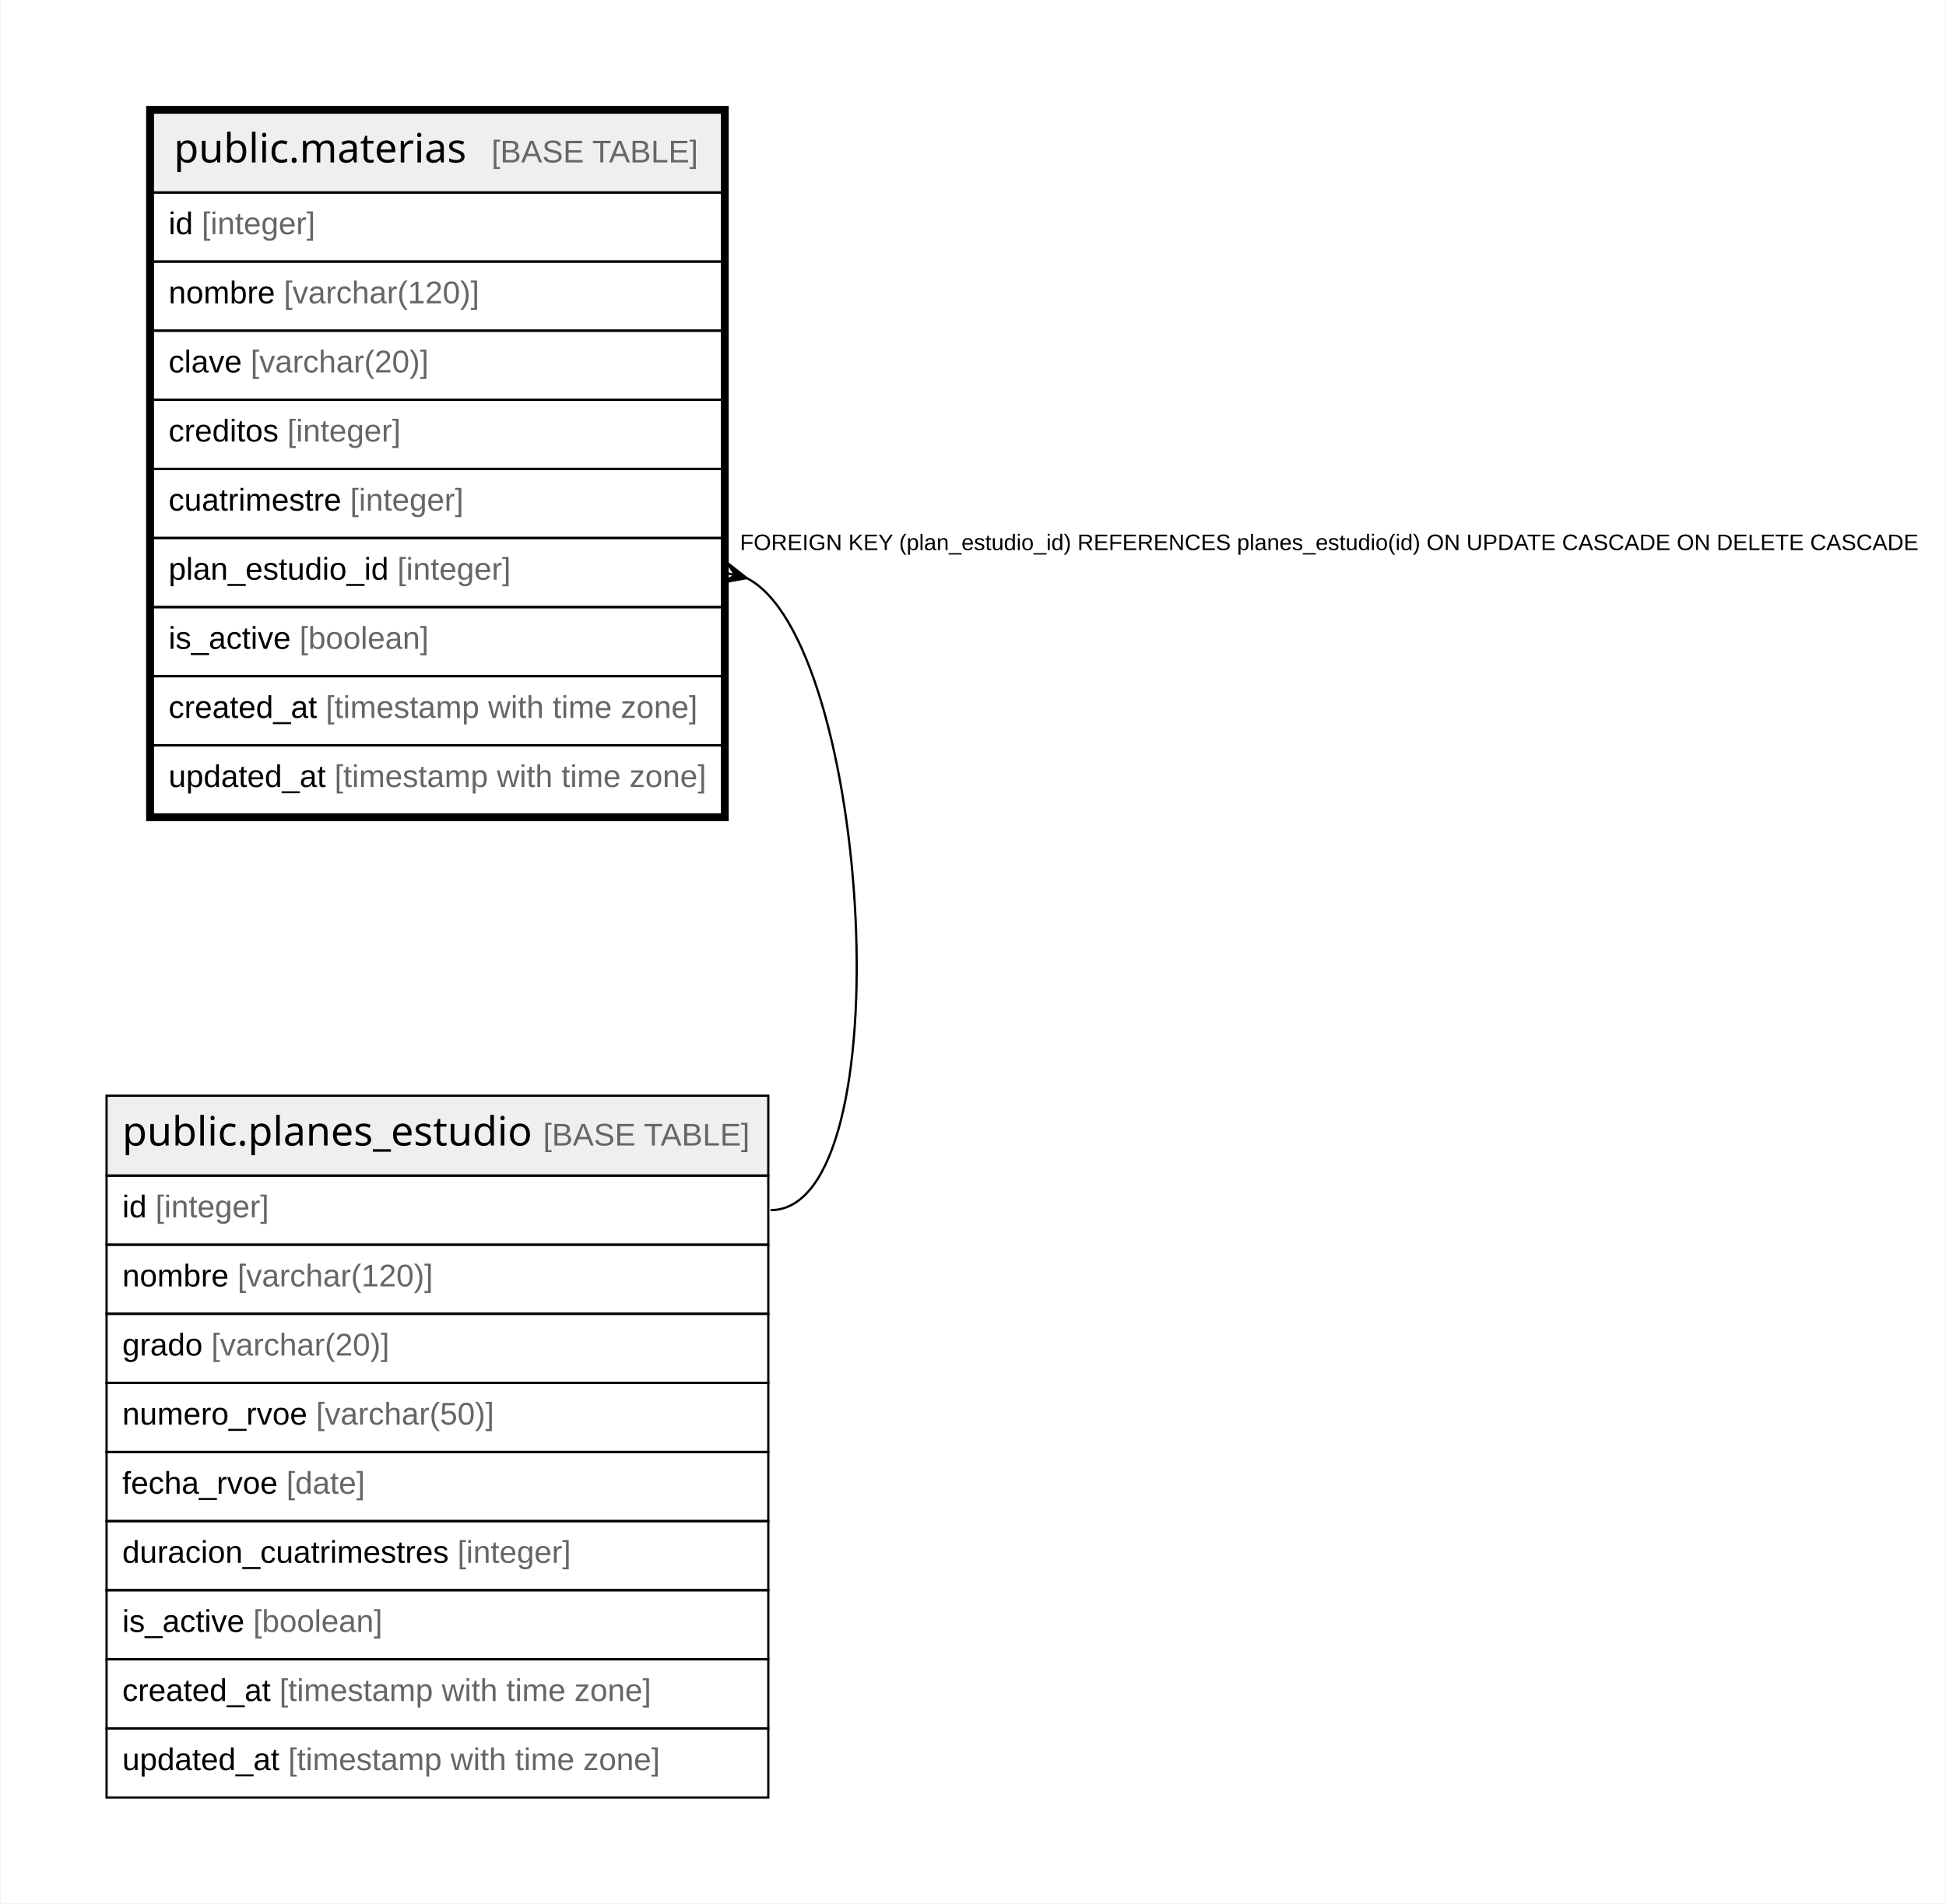
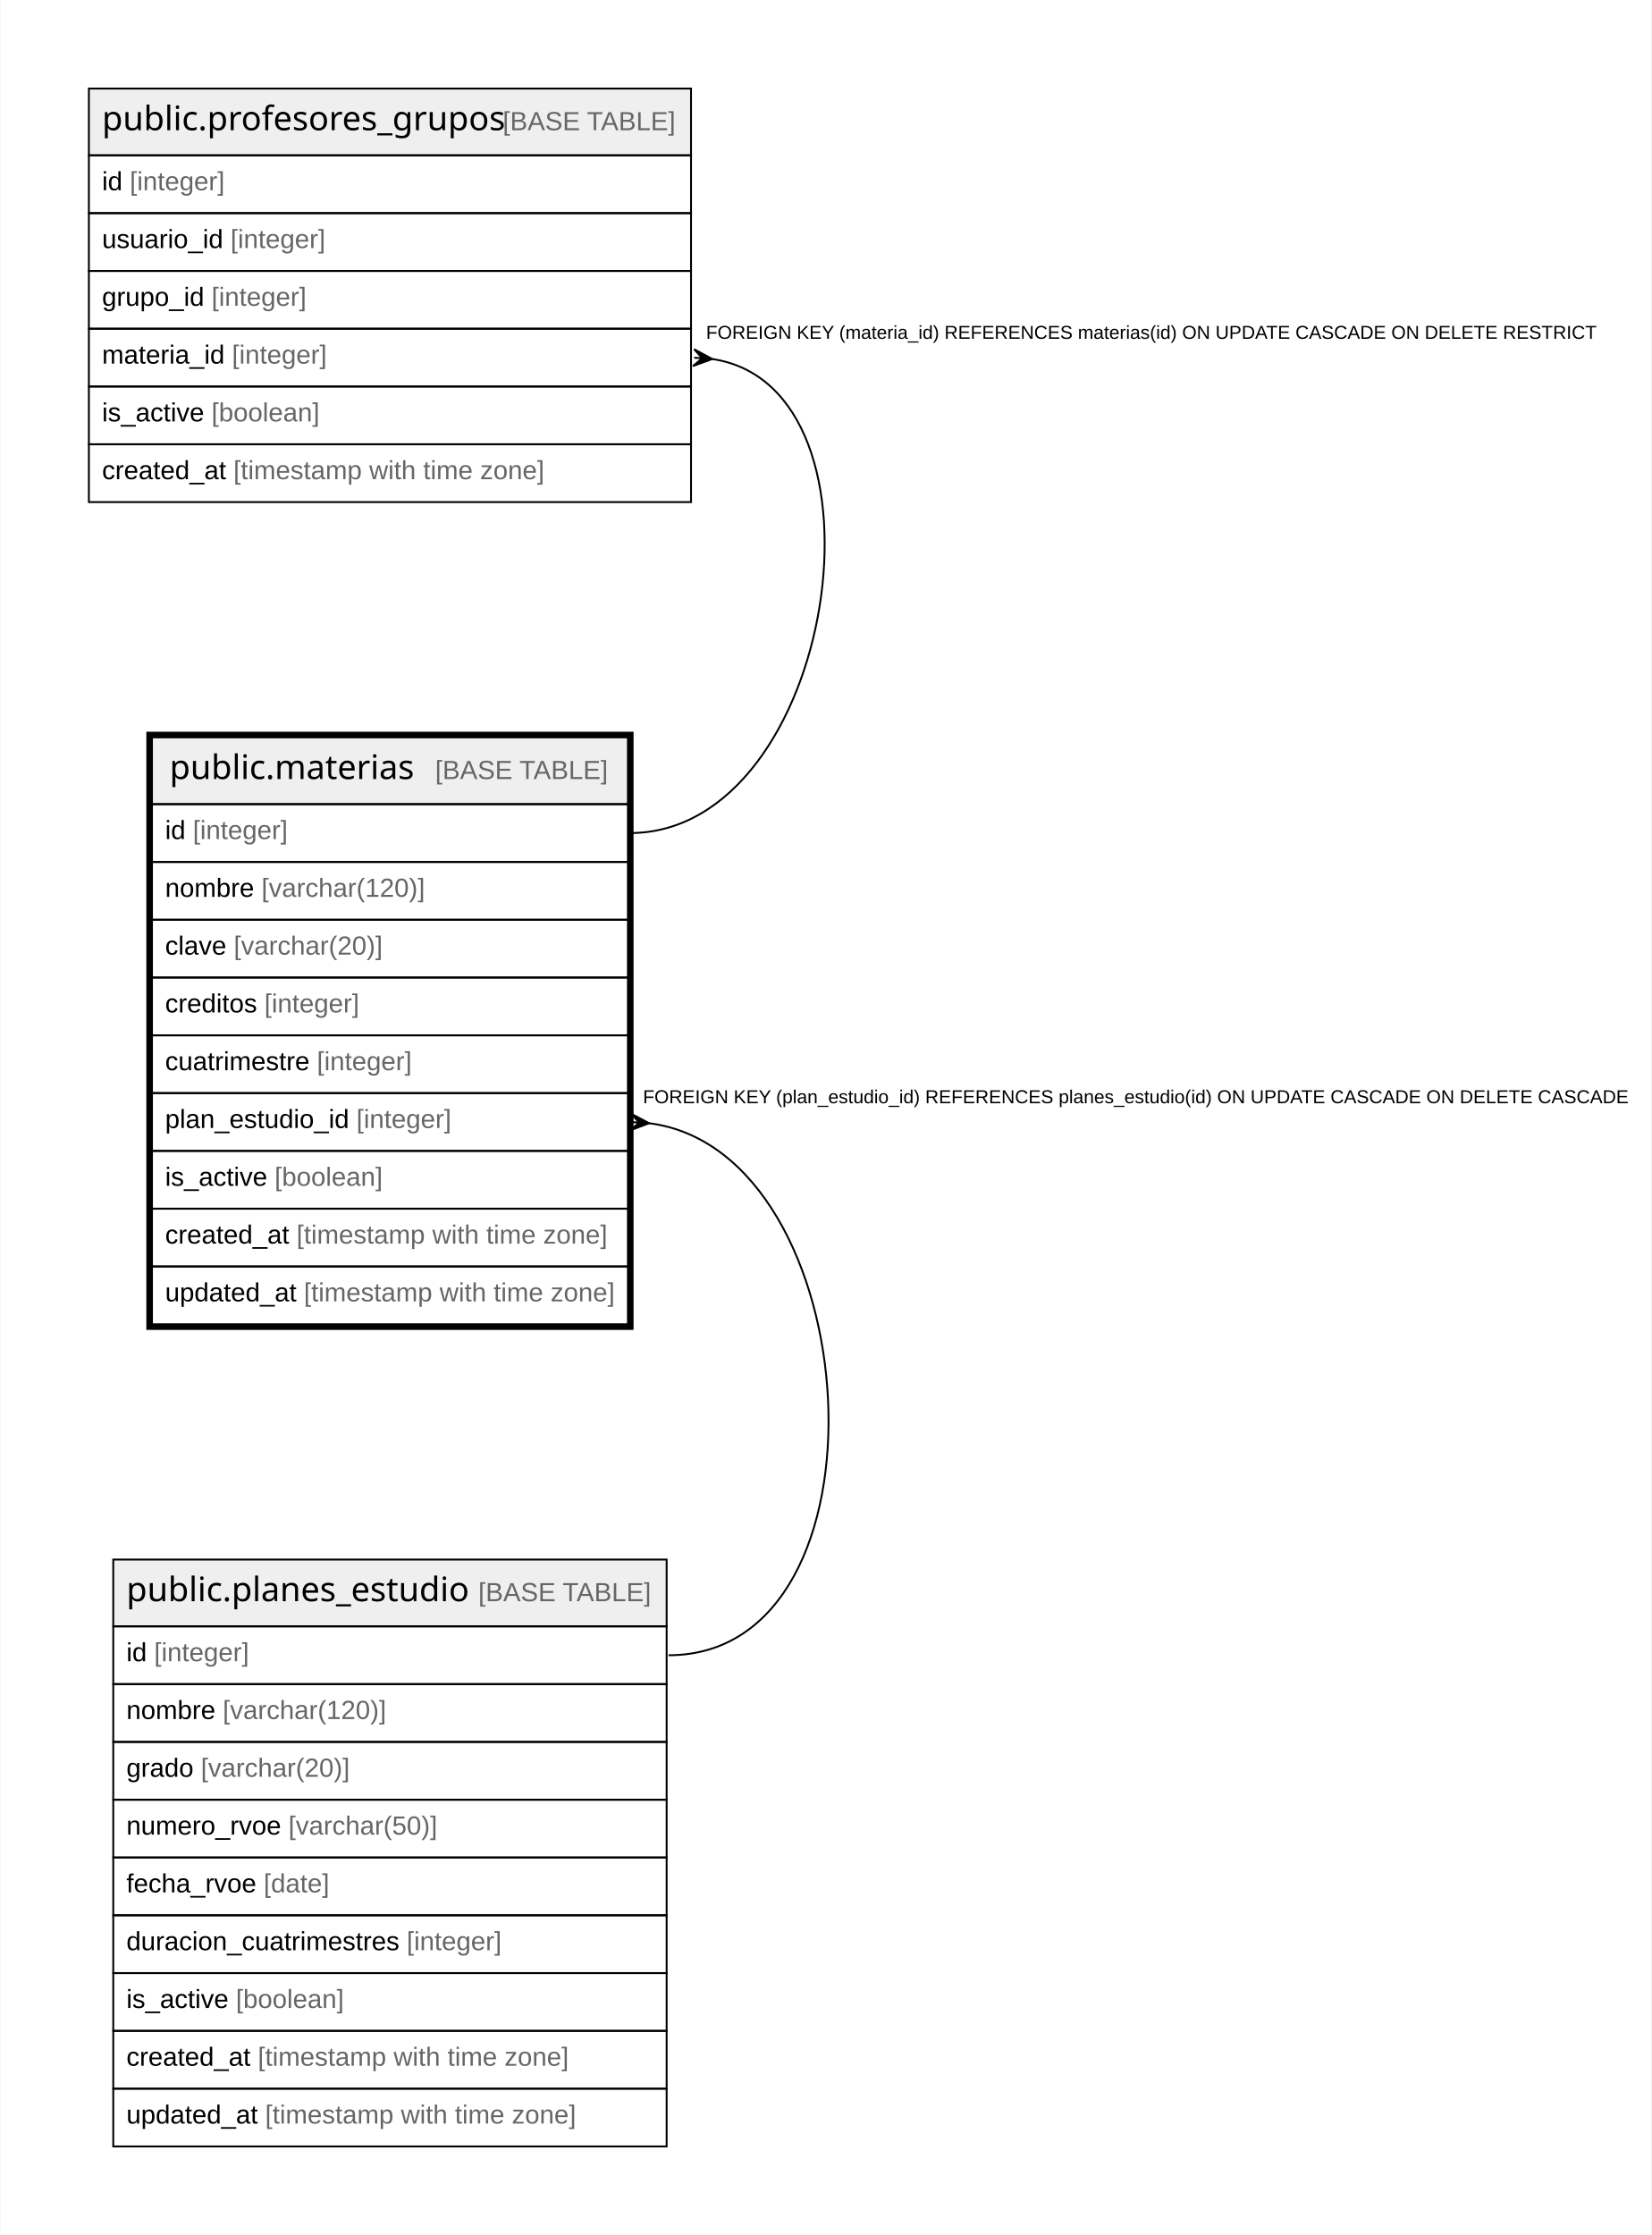
- <svg xmlns="http://www.w3.org/2000/svg" width="867pt" height="848pt" viewBox="0.00 0.00 866.81 848.40">
-   <g id="graph0" class="graph" transform="scale(1 1) rotate(0) translate(4 844.4)">
-     <polygon fill="white" stroke="none" points="-4,4 -4,-844.4 862.81,-844.4 862.81,4 -4,4" />
+ <svg xmlns="http://www.w3.org/2000/svg" width="880pt" height="1191pt" viewBox="0.00 0.00 879.80 1191.20">
+   <g id="graph0" class="graph" transform="scale(1 1) rotate(0) translate(4 1187.2)">
+     <polygon fill="white" stroke="none" points="-4,4 -4,-1187.2 875.8,-1187.2 875.8,4 -4,4" />
    <g id="node1" class="node">
-       <polygon fill="#efefef" stroke="none" points="63.84,-758.6 63.84,-794.2 317.52,-794.2 317.52,-758.6 63.84,-758.6" />
-       <polygon fill="none" stroke="black" points="63.84,-758.6 63.84,-794.2 317.52,-794.2 317.52,-758.6 63.84,-758.6" />
-       <text text-anchor="start" x="73.21" y="-772" font-family="Arial Bold" font-size="18.00">public.materias</text>
-       <text text-anchor="start" x="183.67" y="-772" font-family="Arial" font-size="14.00">    </text>
-       <text text-anchor="start" x="214.78" y="-772" font-family="Arial" font-size="14.00" fill="#666666">[BASE TABLE]</text>
-       <polygon fill="none" stroke="black" points="63.84,-727.8 63.84,-758.6 317.52,-758.6 317.52,-727.8 63.84,-727.8" />
-       <text text-anchor="start" x="70.84" y="-740" font-family="Arial" font-size="14.00">id </text>
-       <text text-anchor="start" x="85.63" y="-740" font-family="Arial" font-size="14.00" fill="#666666">[integer]</text>
-       <polygon fill="none" stroke="black" points="63.84,-697 63.84,-727.8 317.52,-727.8 317.52,-697 63.84,-697" />
-       <text text-anchor="start" x="70.84" y="-709.2" font-family="Arial" font-size="14.00">nombre </text>
-       <text text-anchor="start" x="122.2" y="-709.2" font-family="Arial" font-size="14.00" fill="#666666">[varchar(120)]</text>
-       <polygon fill="none" stroke="black" points="63.84,-666.2 63.84,-697 317.52,-697 317.52,-666.2 63.84,-666.2" />
-       <text text-anchor="start" x="70.84" y="-678.4" font-family="Arial" font-size="14.00">clave </text>
-       <text text-anchor="start" x="107.41" y="-678.4" font-family="Arial" font-size="14.00" fill="#666666">[varchar(20)]</text>
-       <polygon fill="none" stroke="black" points="63.84,-635.4 63.84,-666.2 317.52,-666.2 317.52,-635.4 63.84,-635.4" />
-       <text text-anchor="start" x="70.84" y="-647.6" font-family="Arial" font-size="14.00">creditos </text>
-       <text text-anchor="start" x="123.75" y="-647.6" font-family="Arial" font-size="14.00" fill="#666666">[integer]</text>
-       <polygon fill="none" stroke="black" points="63.84,-604.6 63.84,-635.4 317.52,-635.4 317.52,-604.6 63.84,-604.6" />
-       <text text-anchor="start" x="70.84" y="-616.8" font-family="Arial" font-size="14.00">cuatrimestre </text>
-       <text text-anchor="start" x="151.75" y="-616.8" font-family="Arial" font-size="14.00" fill="#666666">[integer]</text>
-       <polygon fill="none" stroke="black" points="63.84,-573.8 63.84,-604.6 317.52,-604.6 317.52,-573.8 63.84,-573.8" />
-       <text text-anchor="start" x="70.84" y="-586" font-family="Arial" font-size="14.00">plan_estudio_id </text>
-       <text text-anchor="start" x="172.81" y="-586" font-family="Arial" font-size="14.00" fill="#666666">[integer]</text>
-       <polygon fill="none" stroke="black" points="63.84,-543 63.84,-573.8 317.52,-573.8 317.52,-543 63.84,-543" />
-       <text text-anchor="start" x="70.84" y="-555.2" font-family="Arial" font-size="14.00">is_active </text>
-       <text text-anchor="start" x="129.2" y="-555.2" font-family="Arial" font-size="14.00" fill="#666666">[boolean]</text>
-       <polygon fill="none" stroke="black" points="63.84,-512.2 63.84,-543 317.52,-543 317.52,-512.2 63.84,-512.2" />
-       <text text-anchor="start" x="70.84" y="-524.4" font-family="Arial" font-size="14.00">created_at </text>
-       <text text-anchor="start" x="140.89" y="-524.4" font-family="Arial" font-size="14.00" fill="#666666">[timestamp with time zone]</text>
-       <polygon fill="none" stroke="black" points="63.84,-481.4 63.84,-512.2 317.52,-512.2 317.52,-481.4 63.84,-481.4" />
-       <text text-anchor="start" x="70.84" y="-493.6" font-family="Arial" font-size="14.00">updated_at </text>
-       <text text-anchor="start" x="144.8" y="-493.6" font-family="Arial" font-size="14.00" fill="#666666">[timestamp with time zone]</text>
-       <polygon fill="none" stroke="black" stroke-width="3" points="62.34,-479.9 62.34,-795.7 319.02,-795.7 319.02,-479.9 62.34,-479.9" />
+       <polygon fill="#efefef" stroke="none" points="76.83,-758.6 76.83,-794.2 330.52,-794.2 330.52,-758.6 76.83,-758.6" />
+       <polygon fill="none" stroke="black" points="76.83,-758.6 76.83,-794.2 330.52,-794.2 330.52,-758.6 76.83,-758.6" />
+       <text text-anchor="start" x="86.2" y="-772" font-family="Arial Bold" font-size="18.00">public.materias</text>
+       <text text-anchor="start" x="196.66" y="-772" font-family="Arial" font-size="14.00">    </text>
+       <text text-anchor="start" x="227.78" y="-772" font-family="Arial" font-size="14.00" fill="#666666">[BASE TABLE]</text>
+       <polygon fill="none" stroke="black" points="76.83,-727.8 76.83,-758.6 330.52,-758.6 330.52,-727.8 76.83,-727.8" />
+       <text text-anchor="start" x="83.83" y="-740" font-family="Arial" font-size="14.00">id </text>
+       <text text-anchor="start" x="98.62" y="-740" font-family="Arial" font-size="14.00" fill="#666666">[integer]</text>
+       <polygon fill="none" stroke="black" points="76.83,-697 76.83,-727.8 330.52,-727.8 330.52,-697 76.83,-697" />
+       <text text-anchor="start" x="83.83" y="-709.2" font-family="Arial" font-size="14.00">nombre </text>
+       <text text-anchor="start" x="135.19" y="-709.2" font-family="Arial" font-size="14.00" fill="#666666">[varchar(120)]</text>
+       <polygon fill="none" stroke="black" points="76.83,-666.2 76.83,-697 330.52,-697 330.52,-666.2 76.83,-666.2" />
+       <text text-anchor="start" x="83.83" y="-678.4" font-family="Arial" font-size="14.00">clave </text>
+       <text text-anchor="start" x="120.41" y="-678.4" font-family="Arial" font-size="14.00" fill="#666666">[varchar(20)]</text>
+       <polygon fill="none" stroke="black" points="76.83,-635.4 76.83,-666.2 330.52,-666.2 330.52,-635.4 76.83,-635.4" />
+       <text text-anchor="start" x="83.83" y="-647.6" font-family="Arial" font-size="14.00">creditos </text>
+       <text text-anchor="start" x="136.74" y="-647.6" font-family="Arial" font-size="14.00" fill="#666666">[integer]</text>
+       <polygon fill="none" stroke="black" points="76.83,-604.6 76.83,-635.4 330.52,-635.4 330.52,-604.6 76.83,-604.6" />
+       <text text-anchor="start" x="83.83" y="-616.8" font-family="Arial" font-size="14.00">cuatrimestre </text>
+       <text text-anchor="start" x="164.74" y="-616.8" font-family="Arial" font-size="14.00" fill="#666666">[integer]</text>
+       <polygon fill="none" stroke="black" points="76.83,-573.8 76.83,-604.6 330.52,-604.6 330.52,-573.8 76.83,-573.8" />
+       <text text-anchor="start" x="83.83" y="-586" font-family="Arial" font-size="14.00">plan_estudio_id </text>
+       <text text-anchor="start" x="185.81" y="-586" font-family="Arial" font-size="14.00" fill="#666666">[integer]</text>
+       <polygon fill="none" stroke="black" points="76.83,-543 76.83,-573.8 330.52,-573.8 330.52,-543 76.83,-543" />
+       <text text-anchor="start" x="83.83" y="-555.2" font-family="Arial" font-size="14.00">is_active </text>
+       <text text-anchor="start" x="142.19" y="-555.2" font-family="Arial" font-size="14.00" fill="#666666">[boolean]</text>
+       <polygon fill="none" stroke="black" points="76.83,-512.2 76.83,-543 330.52,-543 330.52,-512.2 76.83,-512.2" />
+       <text text-anchor="start" x="83.83" y="-524.4" font-family="Arial" font-size="14.00">created_at </text>
+       <text text-anchor="start" x="153.88" y="-524.4" font-family="Arial" font-size="14.00" fill="#666666">[timestamp with time zone]</text>
+       <polygon fill="none" stroke="black" points="76.83,-481.4 76.83,-512.2 330.52,-512.2 330.52,-481.4 76.83,-481.4" />
+       <text text-anchor="start" x="83.83" y="-493.6" font-family="Arial" font-size="14.00">updated_at </text>
+       <text text-anchor="start" x="157.79" y="-493.6" font-family="Arial" font-size="14.00" fill="#666666">[timestamp with time zone]</text>
+       <polygon fill="none" stroke="black" stroke-width="3" points="75.33,-479.9 75.33,-795.7 332.02,-795.7 332.02,-479.9 75.33,-479.9" />
+     </g>
+     <g id="node3" class="node">
+       <polygon fill="#efefef" stroke="none" points="56.19,-320.4 56.19,-356 351.16,-356 351.16,-320.4 56.19,-320.4" />
+       <polygon fill="none" stroke="black" points="56.19,-320.4 56.19,-356 351.16,-356 351.16,-320.4 56.19,-320.4" />
+       <text text-anchor="start" x="63.19" y="-333.8" font-family="Arial Bold" font-size="18.00">public.planes_estudio</text>
+       <text text-anchor="start" x="219.67" y="-333.8" font-family="Arial" font-size="14.00">    </text>
+       <text text-anchor="start" x="250.78" y="-333.8" font-family="Arial" font-size="14.00" fill="#666666">[BASE TABLE]</text>
+       <polygon fill="none" stroke="black" points="56.19,-289.6 56.19,-320.4 351.16,-320.4 351.16,-289.6 56.19,-289.6" />
+       <text text-anchor="start" x="63.19" y="-301.8" font-family="Arial" font-size="14.00">id </text>
+       <text text-anchor="start" x="77.98" y="-301.8" font-family="Arial" font-size="14.00" fill="#666666">[integer]</text>
+       <polygon fill="none" stroke="black" points="56.19,-258.8 56.19,-289.6 351.16,-289.6 351.16,-258.8 56.19,-258.8" />
+       <text text-anchor="start" x="63.19" y="-271" font-family="Arial" font-size="14.00">nombre </text>
+       <text text-anchor="start" x="114.55" y="-271" font-family="Arial" font-size="14.00" fill="#666666">[varchar(120)]</text>
+       <polygon fill="none" stroke="black" points="56.19,-228 56.19,-258.8 351.16,-258.8 351.16,-228 56.19,-228" />
+       <text text-anchor="start" x="63.19" y="-240.2" font-family="Arial" font-size="14.00">grado </text>
+       <text text-anchor="start" x="102.89" y="-240.2" font-family="Arial" font-size="14.00" fill="#666666">[varchar(20)]</text>
+       <polygon fill="none" stroke="black" points="56.19,-197.2 56.19,-228 351.16,-228 351.16,-197.2 56.19,-197.2" />
+       <text text-anchor="start" x="63.19" y="-209.4" font-family="Arial" font-size="14.00">numero_rvoe </text>
+       <text text-anchor="start" x="149.57" y="-209.4" font-family="Arial" font-size="14.00" fill="#666666">[varchar(50)]</text>
+       <polygon fill="none" stroke="black" points="56.19,-166.4 56.19,-197.2 351.16,-197.2 351.16,-166.4 56.19,-166.4" />
+       <text text-anchor="start" x="63.19" y="-178.6" font-family="Arial" font-size="14.00">fecha_rvoe </text>
+       <text text-anchor="start" x="136.35" y="-178.6" font-family="Arial" font-size="14.00" fill="#666666">[date]</text>
+       <polygon fill="none" stroke="black" points="56.19,-135.6 56.19,-166.4 351.16,-166.4 351.16,-135.6 56.19,-135.6" />
+       <text text-anchor="start" x="63.19" y="-147.8" font-family="Arial" font-size="14.00">duracion_cuatrimestres </text>
+       <text text-anchor="start" x="212.59" y="-147.8" font-family="Arial" font-size="14.00" fill="#666666">[integer]</text>
+       <polygon fill="none" stroke="black" points="56.19,-104.8 56.19,-135.6 351.16,-135.6 351.16,-104.8 56.19,-104.8" />
+       <text text-anchor="start" x="63.19" y="-117" font-family="Arial" font-size="14.00">is_active </text>
+       <text text-anchor="start" x="121.55" y="-117" font-family="Arial" font-size="14.00" fill="#666666">[boolean]</text>
+       <polygon fill="none" stroke="black" points="56.19,-74 56.19,-104.8 351.16,-104.8 351.16,-74 56.19,-74" />
+       <text text-anchor="start" x="63.19" y="-86.2" font-family="Arial" font-size="14.00">created_at </text>
+       <text text-anchor="start" x="133.24" y="-86.2" font-family="Arial" font-size="14.00" fill="#666666">[timestamp with time zone]</text>
+       <polygon fill="none" stroke="black" points="56.19,-43.2 56.19,-74 351.16,-74 351.16,-43.2 56.19,-43.2" />
+       <text text-anchor="start" x="63.19" y="-55.4" font-family="Arial" font-size="14.00">updated_at </text>
+       <text text-anchor="start" x="137.15" y="-55.4" font-family="Arial" font-size="14.00" fill="#666666">[timestamp with time zone]</text>
+     </g>
+     <g id="edge2" class="edge">
+       <path fill="none" stroke="black" d="M341.67,-588.57C459.18,-573.87 475.34,-305 352.16,-305" />
+       <polygon fill="black" stroke="black" points="341.83,-588.56 331.57,-584.69 336.51,-588.89 332.18,-589.16 332.18,-589.16 332.18,-589.16 336.51,-588.89 332.13,-593.67 341.83,-588.56" />
+       <text text-anchor="start" x="338.52" y="-599.2" font-family="Arial" font-size="10.00">FOREIGN KEY (plan_estudio_id) REFERENCES planes_estudio(id) ON UPDATE CASCADE ON DELETE CASCADE</text>
    </g>
    <g id="node2" class="node">
-       <polygon fill="#efefef" stroke="none" points="43.2,-320.4 43.2,-356 338.16,-356 338.16,-320.4 43.2,-320.4" />
-       <polygon fill="none" stroke="black" points="43.2,-320.4 43.2,-356 338.16,-356 338.16,-320.4 43.2,-320.4" />
-       <text text-anchor="start" x="50.2" y="-333.8" font-family="Arial Bold" font-size="18.00">public.planes_estudio</text>
-       <text text-anchor="start" x="206.67" y="-333.8" font-family="Arial" font-size="14.00">    </text>
-       <text text-anchor="start" x="237.79" y="-333.8" font-family="Arial" font-size="14.00" fill="#666666">[BASE TABLE]</text>
-       <polygon fill="none" stroke="black" points="43.2,-289.6 43.2,-320.4 338.16,-320.4 338.16,-289.6 43.2,-289.6" />
-       <text text-anchor="start" x="50.2" y="-301.8" font-family="Arial" font-size="14.00">id </text>
-       <text text-anchor="start" x="64.99" y="-301.8" font-family="Arial" font-size="14.00" fill="#666666">[integer]</text>
-       <polygon fill="none" stroke="black" points="43.2,-258.8 43.2,-289.6 338.16,-289.6 338.16,-258.8 43.2,-258.8" />
-       <text text-anchor="start" x="50.2" y="-271" font-family="Arial" font-size="14.00">nombre </text>
-       <text text-anchor="start" x="101.56" y="-271" font-family="Arial" font-size="14.00" fill="#666666">[varchar(120)]</text>
-       <polygon fill="none" stroke="black" points="43.2,-228 43.2,-258.8 338.16,-258.8 338.16,-228 43.2,-228" />
-       <text text-anchor="start" x="50.2" y="-240.2" font-family="Arial" font-size="14.00">grado </text>
-       <text text-anchor="start" x="89.9" y="-240.2" font-family="Arial" font-size="14.00" fill="#666666">[varchar(20)]</text>
-       <polygon fill="none" stroke="black" points="43.2,-197.2 43.2,-228 338.16,-228 338.16,-197.2 43.2,-197.2" />
-       <text text-anchor="start" x="50.2" y="-209.4" font-family="Arial" font-size="14.00">numero_rvoe </text>
-       <text text-anchor="start" x="136.58" y="-209.4" font-family="Arial" font-size="14.00" fill="#666666">[varchar(50)]</text>
-       <polygon fill="none" stroke="black" points="43.2,-166.4 43.2,-197.2 338.16,-197.2 338.16,-166.4 43.2,-166.4" />
-       <text text-anchor="start" x="50.2" y="-178.6" font-family="Arial" font-size="14.00">fecha_rvoe </text>
-       <text text-anchor="start" x="123.36" y="-178.6" font-family="Arial" font-size="14.00" fill="#666666">[date]</text>
-       <polygon fill="none" stroke="black" points="43.2,-135.6 43.2,-166.4 338.16,-166.4 338.16,-135.6 43.2,-135.6" />
-       <text text-anchor="start" x="50.2" y="-147.8" font-family="Arial" font-size="14.00">duracion_cuatrimestres </text>
-       <text text-anchor="start" x="199.6" y="-147.8" font-family="Arial" font-size="14.00" fill="#666666">[integer]</text>
-       <polygon fill="none" stroke="black" points="43.2,-104.8 43.2,-135.6 338.16,-135.6 338.16,-104.8 43.2,-104.8" />
-       <text text-anchor="start" x="50.2" y="-117" font-family="Arial" font-size="14.00">is_active </text>
-       <text text-anchor="start" x="108.56" y="-117" font-family="Arial" font-size="14.00" fill="#666666">[boolean]</text>
-       <polygon fill="none" stroke="black" points="43.2,-74 43.2,-104.8 338.16,-104.8 338.16,-74 43.2,-74" />
-       <text text-anchor="start" x="50.2" y="-86.2" font-family="Arial" font-size="14.00">created_at </text>
-       <text text-anchor="start" x="120.25" y="-86.2" font-family="Arial" font-size="14.00" fill="#666666">[timestamp with time zone]</text>
-       <polygon fill="none" stroke="black" points="43.2,-43.2 43.2,-74 338.16,-74 338.16,-43.2 43.2,-43.2" />
-       <text text-anchor="start" x="50.2" y="-55.4" font-family="Arial" font-size="14.00">updated_at </text>
-       <text text-anchor="start" x="124.16" y="-55.4" font-family="Arial" font-size="14.00" fill="#666666">[timestamp with time zone]</text>
+       <polygon fill="#efefef" stroke="none" points="43.2,-1104.4 43.2,-1140 364.15,-1140 364.15,-1104.4 43.2,-1104.4" />
+       <polygon fill="none" stroke="black" points="43.2,-1104.4 43.2,-1140 364.15,-1140 364.15,-1104.4 43.2,-1104.4" />
+       <text text-anchor="start" x="50.2" y="-1117.8" font-family="Arial Bold" font-size="18.00">public.profesores_grupos</text>
+       <text text-anchor="start" x="232.66" y="-1117.8" font-family="Arial" font-size="14.00">    </text>
+       <text text-anchor="start" x="263.78" y="-1117.8" font-family="Arial" font-size="14.00" fill="#666666">[BASE TABLE]</text>
+       <polygon fill="none" stroke="black" points="43.2,-1073.6 43.2,-1104.4 364.15,-1104.4 364.15,-1073.6 43.2,-1073.6" />
+       <text text-anchor="start" x="50.2" y="-1085.8" font-family="Arial" font-size="14.00">id </text>
+       <text text-anchor="start" x="64.99" y="-1085.8" font-family="Arial" font-size="14.00" fill="#666666">[integer]</text>
+       <polygon fill="none" stroke="black" points="43.2,-1042.8 43.2,-1073.6 364.15,-1073.6 364.15,-1042.8 43.2,-1042.8" />
+       <text text-anchor="start" x="50.2" y="-1055" font-family="Arial" font-size="14.00">usuario_id </text>
+       <text text-anchor="start" x="118.69" y="-1055" font-family="Arial" font-size="14.00" fill="#666666">[integer]</text>
+       <polygon fill="none" stroke="black" points="43.2,-1012 43.2,-1042.8 364.15,-1042.8 364.15,-1012 43.2,-1012" />
+       <text text-anchor="start" x="50.2" y="-1024.2" font-family="Arial" font-size="14.00">grupo_id </text>
+       <text text-anchor="start" x="108.58" y="-1024.2" font-family="Arial" font-size="14.00" fill="#666666">[integer]</text>
+       <polygon fill="none" stroke="black" points="43.2,-981.2 43.2,-1012 364.15,-1012 364.15,-981.2 43.2,-981.2" />
+       <text text-anchor="start" x="50.2" y="-993.4" font-family="Arial" font-size="14.00">materia_id </text>
+       <text text-anchor="start" x="119.45" y="-993.4" font-family="Arial" font-size="14.00" fill="#666666">[integer]</text>
+       <polygon fill="none" stroke="black" points="43.2,-950.4 43.2,-981.2 364.15,-981.2 364.15,-950.4 43.2,-950.4" />
+       <text text-anchor="start" x="50.2" y="-962.6" font-family="Arial" font-size="14.00">is_active </text>
+       <text text-anchor="start" x="108.56" y="-962.6" font-family="Arial" font-size="14.00" fill="#666666">[boolean]</text>
+       <polygon fill="none" stroke="black" points="43.2,-919.6 43.2,-950.4 364.15,-950.4 364.15,-919.6 43.2,-919.6" />
+       <text text-anchor="start" x="50.2" y="-931.8" font-family="Arial" font-size="14.00">created_at </text>
+       <text text-anchor="start" x="120.25" y="-931.8" font-family="Arial" font-size="14.00" fill="#666666">[timestamp with time zone]</text>
    </g>
    <g id="edge1" class="edge">
-       <path fill="none" stroke="black" d="M328.52,-586.74C383.85,-558.97 399.02,-305 339.16,-305" />
-       <polygon fill="black" stroke="black" points="328.56,-586.73 317.77,-584.75 323.38,-588.01 319.17,-589.04 319.17,-589.04 319.17,-589.04 323.38,-588.01 319.92,-593.49 328.56,-586.73" />
-       <text text-anchor="start" x="325.52" y="-599.2" font-family="Arial" font-size="10.00">FOREIGN KEY (plan_estudio_id) REFERENCES planes_estudio(id) ON UPDATE CASCADE ON DELETE CASCADE</text>
+       <path fill="none" stroke="black" d="M375.37,-995.87C476.58,-981.01 441.58,-743.2 331.52,-743.2" />
+       <polygon fill="black" stroke="black" points="375.46,-995.87 365.16,-992.09 370.14,-996.25 365.82,-996.55 365.82,-996.55 365.82,-996.55 370.14,-996.25 365.8,-1001.06 375.46,-995.87" />
+       <text text-anchor="start" x="372.15" y="-1006.6" font-family="Arial" font-size="10.00">FOREIGN KEY (materia_id) REFERENCES materias(id) ON UPDATE CASCADE ON DELETE RESTRICT</text>
    </g>
  </g>
</svg>
